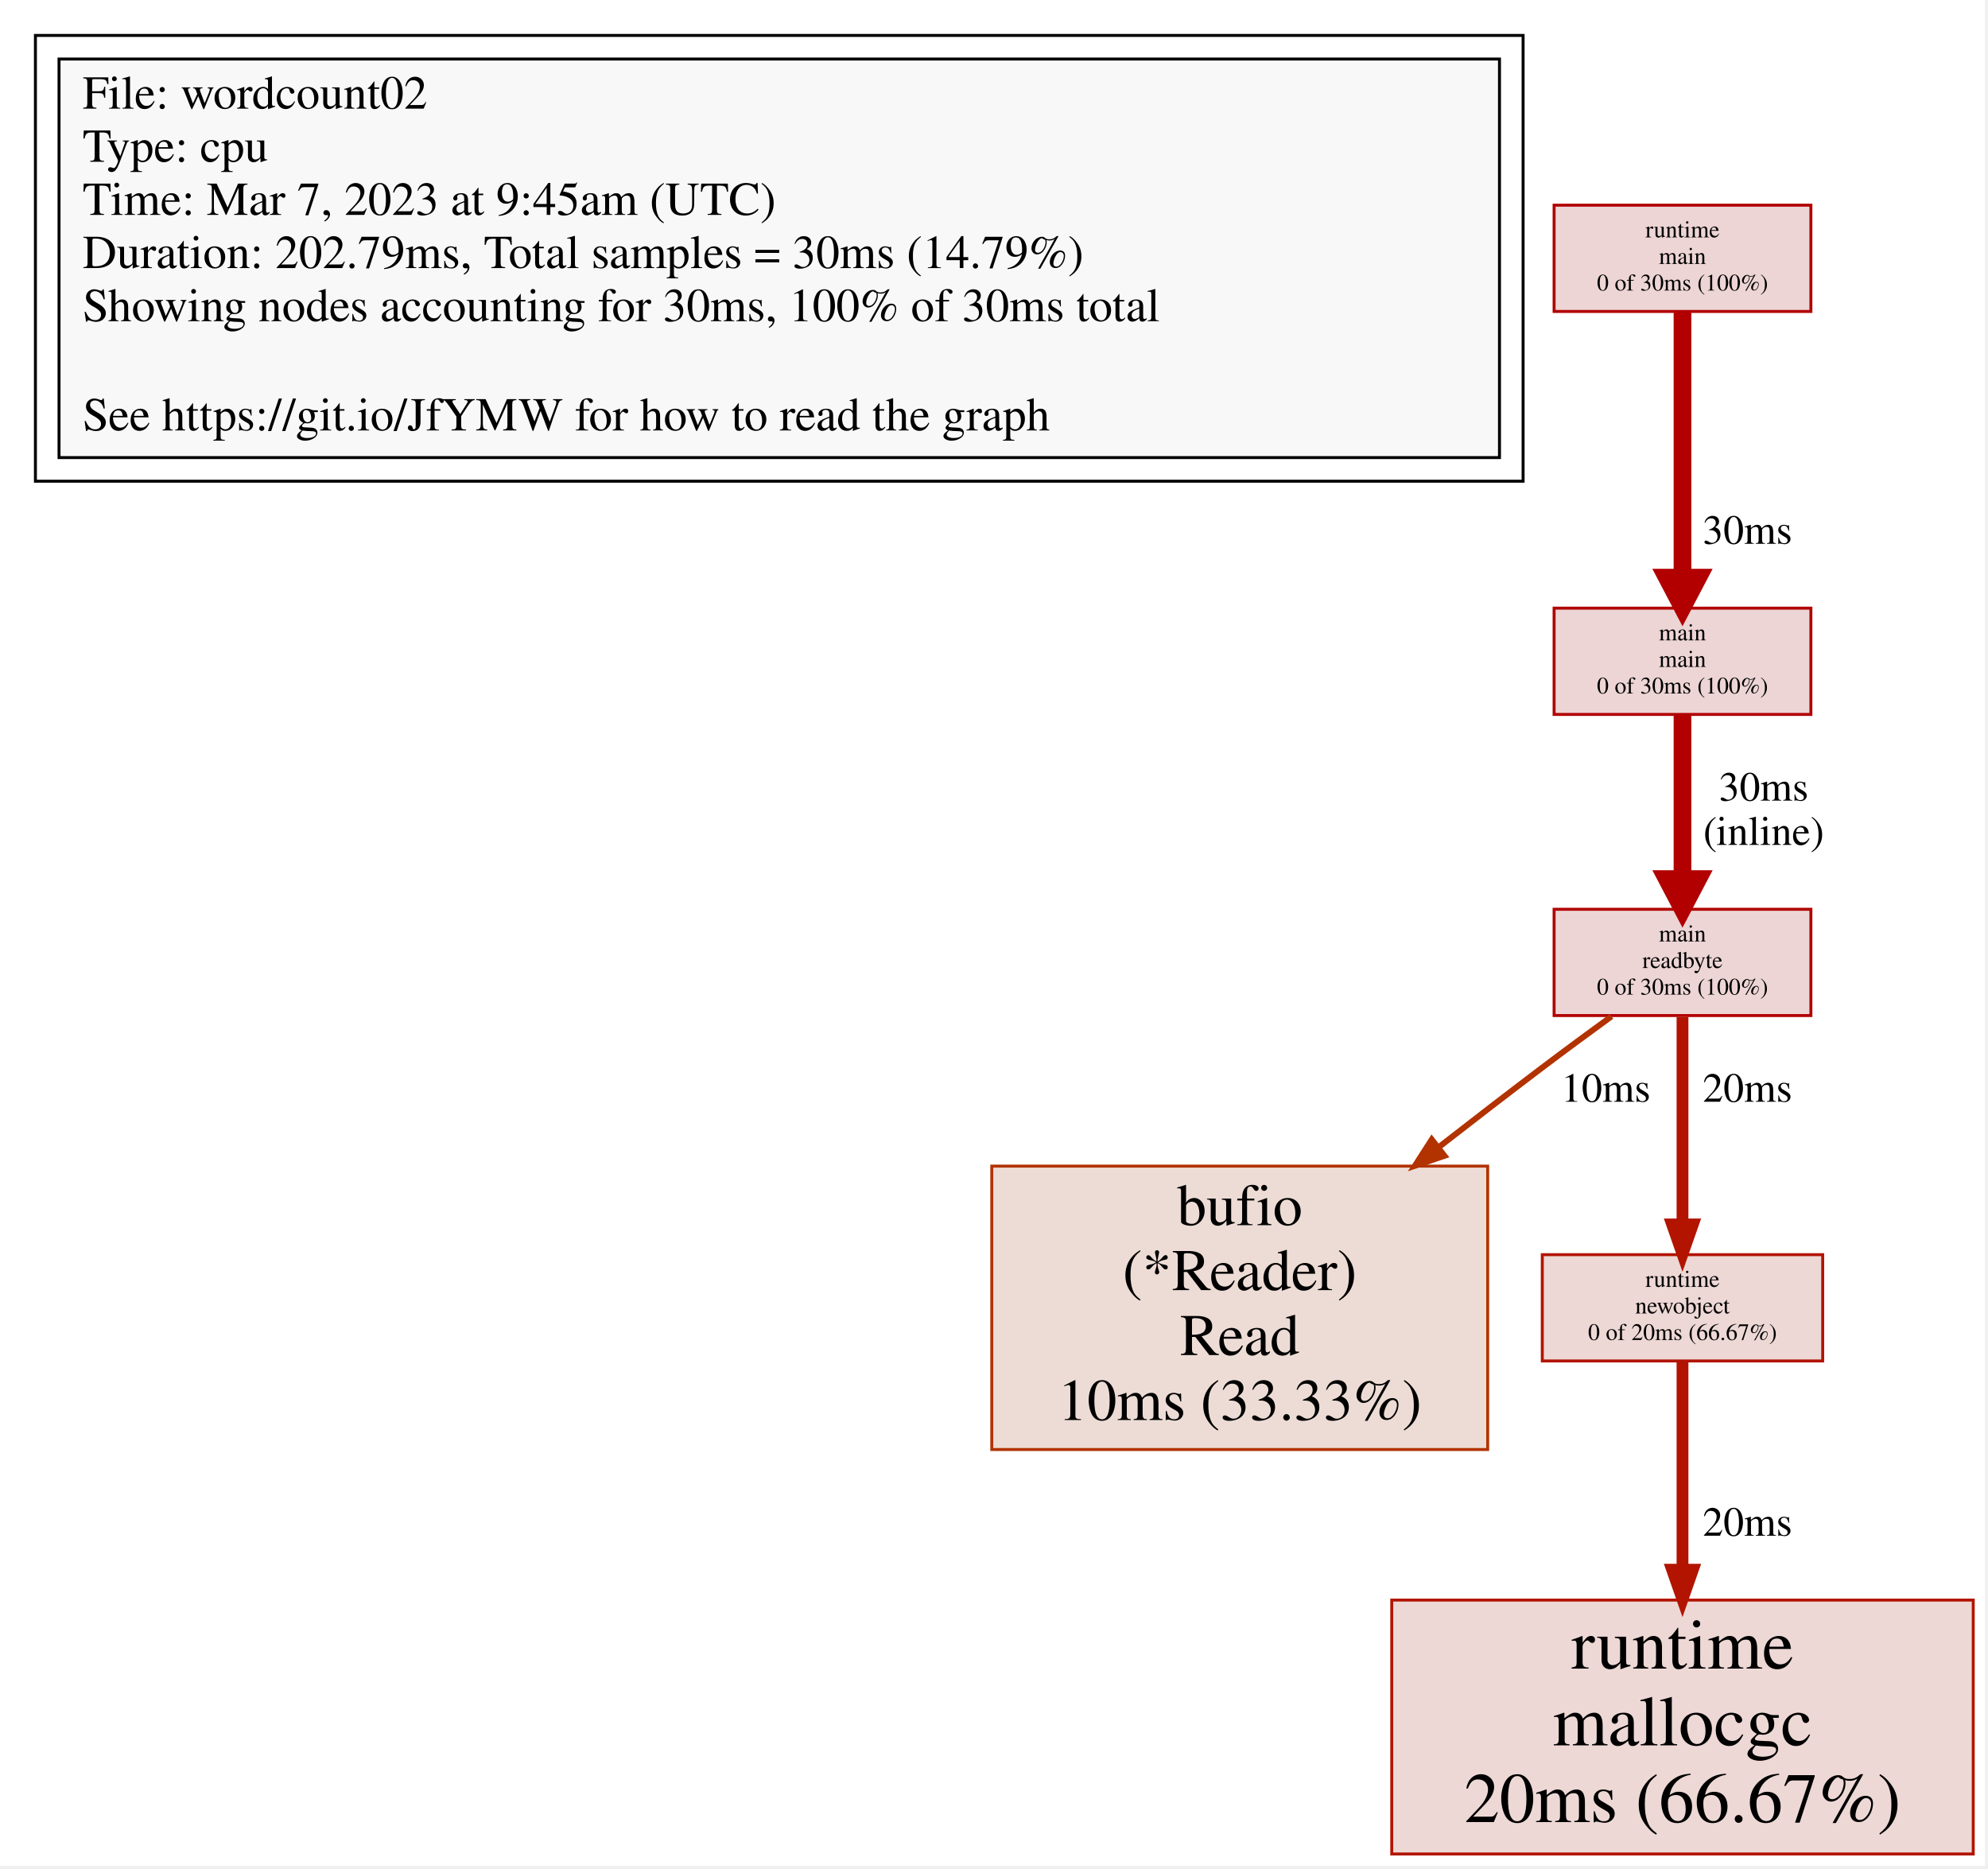
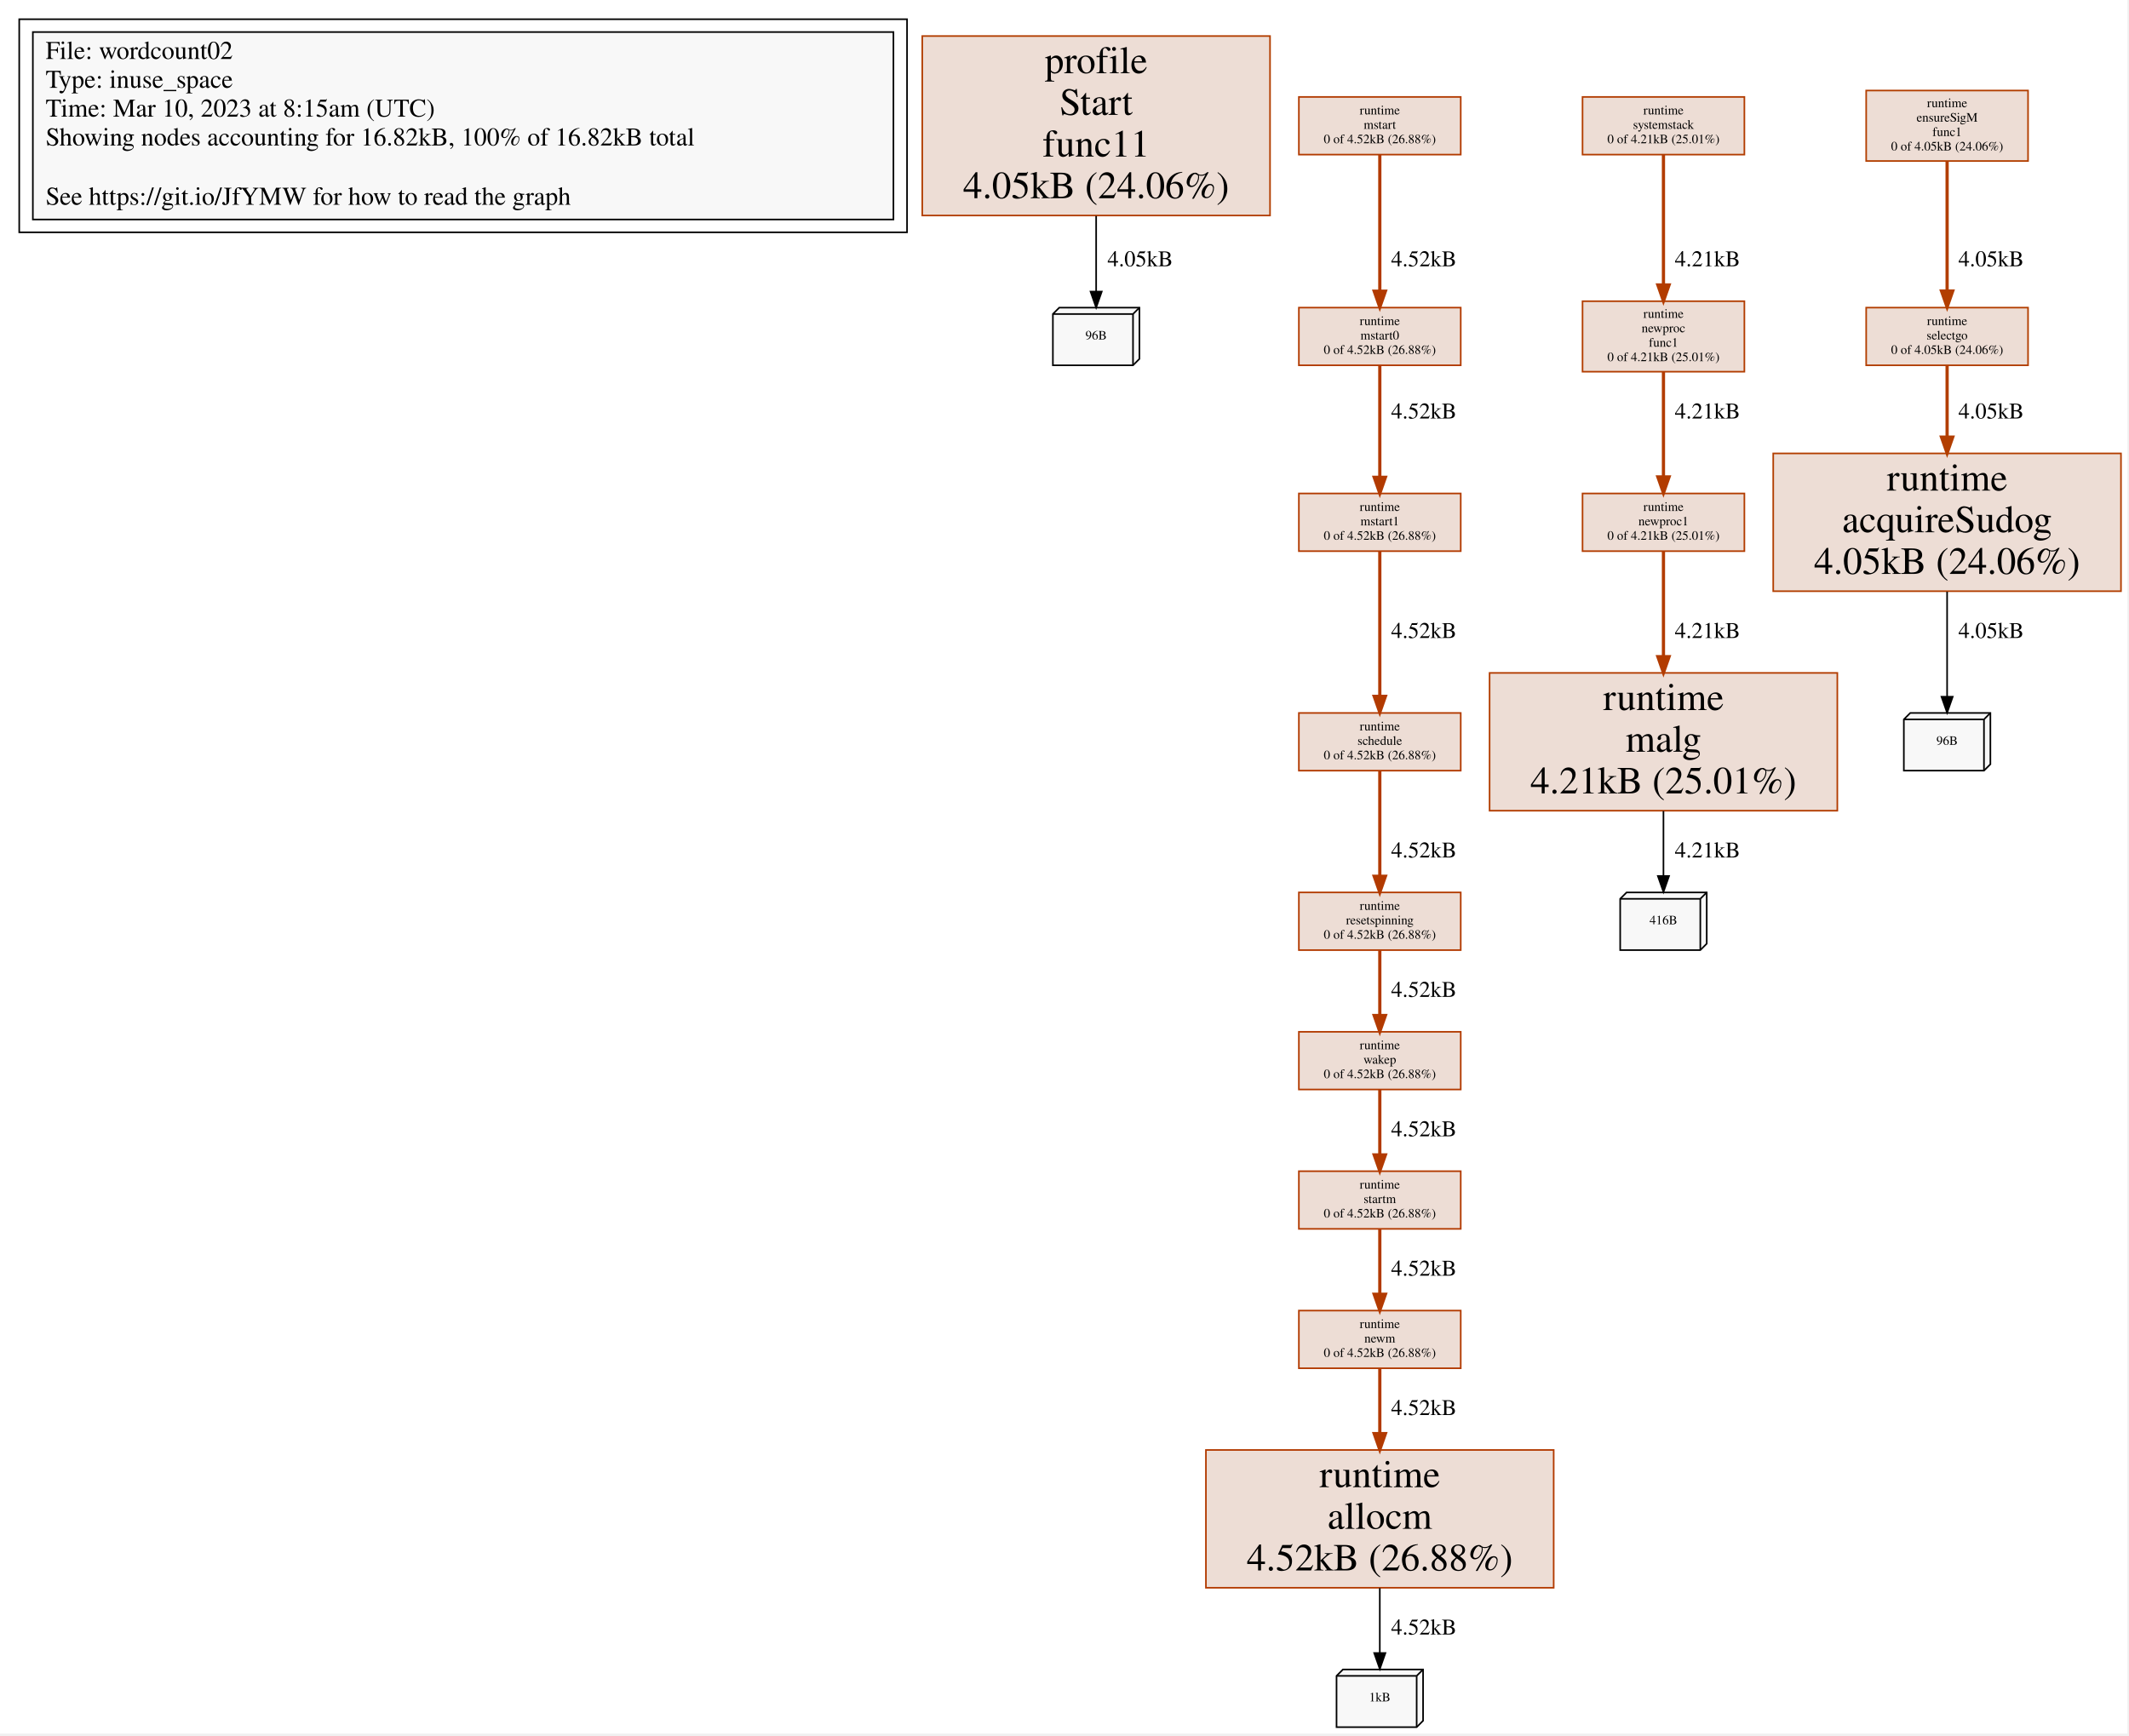
<svg xmlns="http://www.w3.org/2000/svg" xmlns:xlink="http://www.w3.org/1999/xlink" width="100%" height="100%">
  <g id="viewport" transform="scale(0.5,0.5) translate(0,0)">
-     <g id="graph0" class="graph" transform="scale(1 1) rotate(0) translate(4 628)">
-       <polygon fill="white" stroke="transparent" points="-4,4 -4,-628 668.5,-628 668.5,4 -4,4" />
+     <g id="graph0" class="graph" transform="scale(1 1) rotate(0) translate(4 1078)">
+       <polygon fill="white" stroke="transparent" points="-4,4 -4,-1078 1323.5,-1078 1323.5,4 -4,4" />
      <g id="clust1" class="cluster">
-         <polygon fill="none" stroke="black" points="8,-465 8,-616 512,-616 512,-465 8,-465" />
+         <polygon fill="none" stroke="black" points="8,-933 8,-1066 562,-1066 562,-933 8,-933" />
      </g>
      <g id="node1" class="node">
        <g id="a_node1">
          <a xlink:title="wordcount02">
-             <polygon fill="#f8f8f8" stroke="black" points="504,-608 16,-608 16,-473 504,-473 504,-608" />
-             <text text-anchor="start" x="24" y="-591.2" font-family="Times,serif" font-size="16.00">File: wordcount02</text>
-             <text text-anchor="start" x="24" y="-573.2" font-family="Times,serif" font-size="16.00">Type: cpu</text>
-             <text text-anchor="start" x="24" y="-555.2" font-family="Times,serif" font-size="16.00">Time: Mar 7, 2023 at 9:45am (UTC)</text>
-             <text text-anchor="start" x="24" y="-537.2" font-family="Times,serif" font-size="16.00">Duration: 202.79ms, Total samples = 30ms (14.79%)</text>
-             <text text-anchor="start" x="24" y="-519.2" font-family="Times,serif" font-size="16.00">Showing nodes accounting for 30ms, 100% of 30ms total</text>
-             <text text-anchor="start" x="24" y="-482.2" font-family="Times,serif" font-size="16.00">See https://git.io/JfYMW for how to read the graph</text>
+             <polygon fill="#f8f8f8" stroke="black" points="553.5,-1058 16.5,-1058 16.5,-941 553.5,-941 553.5,-1058" />
+             <text text-anchor="start" x="24.5" y="-1041.2" font-family="Times,serif" font-size="16.00">File: wordcount02</text>
+             <text text-anchor="start" x="24.5" y="-1023.2" font-family="Times,serif" font-size="16.00">Type: inuse_space</text>
+             <text text-anchor="start" x="24.5" y="-1005.2" font-family="Times,serif" font-size="16.00">Time: Mar 10, 2023 at 8:15am (UTC)</text>
+             <text text-anchor="start" x="24.5" y="-987.2" font-family="Times,serif" font-size="16.00">Showing nodes accounting for 16.82kB, 100% of 16.82kB total</text>
+             <text text-anchor="start" x="24.5" y="-950.2" font-family="Times,serif" font-size="16.00">See https://git.io/JfYMW for how to read the graph</text>
          </a>
        </g>
      </g>
      <g id="node1" class="node">
        <g id="a_node1">
-           <a xlink:title="runtime.mallocgc (20ms)">
-             <polygon fill="#edd8d5" stroke="#b21400" points="664.5,-86 467.5,-86 467.5,0 664.5,0 664.5,-86" />
-             <text text-anchor="middle" x="566" y="-62.8" font-family="Times,serif" font-size="24.00">runtime</text>
-             <text text-anchor="middle" x="566" y="-36.8" font-family="Times,serif" font-size="24.00">mallocgc</text>
-             <text text-anchor="middle" x="566" y="-10.8" font-family="Times,serif" font-size="24.00">20ms (66.67%)</text>
+           <a xlink:title="github.com/pkg/profile.Start.func11 (4.05kB)">
+             <polygon fill="#edddd5" stroke="#b23e00" points="788.5,-1055.5 571.5,-1055.5 571.5,-943.5 788.5,-943.5 788.5,-1055.5" />
+             <text text-anchor="middle" x="680" y="-1032.3" font-family="Times,serif" font-size="24.00">profile</text>
+             <text text-anchor="middle" x="680" y="-1006.3" font-family="Times,serif" font-size="24.00">Start</text>
+             <text text-anchor="middle" x="680" y="-980.3" font-family="Times,serif" font-size="24.00">func11</text>
+             <text text-anchor="middle" x="680" y="-954.3" font-family="Times,serif" font-size="24.00">4.05kB (24.06%)</text>
+           </a>
+         </g>
+       </g>
+       <g id="NN1_0" class="node">
+         <g id="a_NN1_0">
+           <a xlink:title="4.05kB">
+             <polygon fill="#f8f8f8" stroke="black" points="707,-886 657,-886 653,-882 653,-850 703,-850 707,-854 707,-886" />
+             <polyline fill="none" stroke="black" points="703,-882 653,-882 " />
+             <polyline fill="none" stroke="black" points="703,-882 703,-850 " />
+             <polyline fill="none" stroke="black" points="703,-882 707,-886 " />
+             <text text-anchor="middle" x="680" y="-866.1" font-family="Times,serif" font-size="8.00">96B</text>
+           </a>
+         </g>
+       </g>
+       <g id="edge1" class="edge">
+         <g id="a_edge1">
+           <a xlink:title="4.05kB">
+             <path fill="none" stroke="black" d="M680,-943.2C680,-926.93 680,-909.84 680,-896.17" />
+             <polygon fill="black" stroke="black" points="683.5,-896.02 680,-886.02 676.5,-896.02 683.5,-896.02" />
+           </a>
+         </g>
+         <g id="a_edge1-label">
+           <a xlink:title="4.05kB">
+             <text text-anchor="middle" x="707.5" y="-911.8" font-family="Times,serif" font-size="14.00"> 4.05kB</text>
          </a>
        </g>
      </g>
      <g id="node2" class="node">
        <g id="a_node2">
-           <a xlink:title="runtime.main (30ms)">
-             <polygon fill="#edd5d5" stroke="#b20000" points="609.5,-558.5 522.5,-558.5 522.5,-522.5 609.5,-522.5 609.5,-558.5" />
-             <text text-anchor="middle" x="566" y="-547.6" font-family="Times,serif" font-size="8.00">runtime</text>
-             <text text-anchor="middle" x="566" y="-538.6" font-family="Times,serif" font-size="8.00">main</text>
-             <text text-anchor="middle" x="566" y="-529.6" font-family="Times,serif" font-size="8.00">0 of 30ms (100%)</text>
+           <a xlink:title="runtime.allocm (4.52kB)">
+             <polygon fill="#edddd5" stroke="#b23a00" points="965.5,-173 748.5,-173 748.5,-87 965.5,-87 965.5,-173" />
+             <text text-anchor="middle" x="857" y="-149.8" font-family="Times,serif" font-size="24.00">runtime</text>
+             <text text-anchor="middle" x="857" y="-123.8" font-family="Times,serif" font-size="24.00">allocm</text>
+             <text text-anchor="middle" x="857" y="-97.8" font-family="Times,serif" font-size="24.00">4.52kB (26.88%)</text>
+           </a>
+         </g>
+       </g>
+       <g id="NN2_0" class="node">
+         <g id="a_NN2_0">
+           <a xlink:title="4.52kB">
+             <polygon fill="#f8f8f8" stroke="black" points="884,-36 834,-36 830,-32 830,0 880,0 884,-4 884,-36" />
+             <polyline fill="none" stroke="black" points="880,-32 830,-32 " />
+             <polyline fill="none" stroke="black" points="880,-32 880,0 " />
+             <polyline fill="none" stroke="black" points="880,-32 884,-36 " />
+             <text text-anchor="middle" x="857" y="-16.1" font-family="Times,serif" font-size="8.00">1kB</text>
+           </a>
+         </g>
+       </g>
+       <g id="edge2" class="edge">
+         <g id="a_edge2">
+           <a xlink:title="4.52kB">
+             <path fill="none" stroke="black" d="M857,-86.79C857,-73.2 857,-58.5 857,-46.28" />
+             <polygon fill="black" stroke="black" points="860.5,-46.27 857,-36.27 853.5,-46.27 860.5,-46.27" />
+           </a>
+         </g>
+         <g id="a_edge2-label">
+           <a xlink:title="4.52kB">
+             <text text-anchor="middle" x="884.5" y="-57.8" font-family="Times,serif" font-size="14.00"> 4.52kB</text>
+           </a>
+         </g>
+       </g>
+       <g id="node3" class="node">
+         <g id="a_node3">
+           <a xlink:title="runtime.malg (4.21kB)">
+             <polygon fill="#edddd5" stroke="#b23c00" points="1142.5,-658 925.5,-658 925.5,-572 1142.5,-572 1142.5,-658" />
+             <text text-anchor="middle" x="1034" y="-634.8" font-family="Times,serif" font-size="24.00">runtime</text>
+             <text text-anchor="middle" x="1034" y="-608.8" font-family="Times,serif" font-size="24.00">malg</text>
+             <text text-anchor="middle" x="1034" y="-582.8" font-family="Times,serif" font-size="24.00">4.21kB (25.01%)</text>
+           </a>
+         </g>
+       </g>
+       <g id="NN3_0" class="node">
+         <g id="a_NN3_0">
+           <a xlink:title="4.21kB">
+             <polygon fill="#f8f8f8" stroke="black" points="1061,-521 1011,-521 1007,-517 1007,-485 1057,-485 1061,-489 1061,-521" />
+             <polyline fill="none" stroke="black" points="1057,-517 1007,-517 " />
+             <polyline fill="none" stroke="black" points="1057,-517 1057,-485 " />
+             <polyline fill="none" stroke="black" points="1057,-517 1061,-521 " />
+             <text text-anchor="middle" x="1034" y="-501.1" font-family="Times,serif" font-size="8.00">416B</text>
+           </a>
+         </g>
+       </g>
+       <g id="edge3" class="edge">
+         <g id="a_edge3">
+           <a xlink:title="4.21kB">
+             <path fill="none" stroke="black" d="M1034,-571.79C1034,-558.2 1034,-543.5 1034,-531.28" />
+             <polygon fill="black" stroke="black" points="1037.5,-531.27 1034,-521.27 1030.5,-531.27 1037.5,-531.27" />
+           </a>
+         </g>
+         <g id="a_edge3-label">
+           <a xlink:title="4.21kB">
+             <text text-anchor="middle" x="1061.5" y="-542.8" font-family="Times,serif" font-size="14.00"> 4.21kB</text>
+           </a>
+         </g>
+       </g>
+       <g id="node4" class="node">
+         <g id="a_node4">
+           <a xlink:title="runtime.acquireSudog (4.05kB)">
+             <polygon fill="#edddd5" stroke="#b23e00" points="1319.5,-795 1102.5,-795 1102.5,-709 1319.5,-709 1319.5,-795" />
+             <text text-anchor="middle" x="1211" y="-771.8" font-family="Times,serif" font-size="24.00">runtime</text>
+             <text text-anchor="middle" x="1211" y="-745.8" font-family="Times,serif" font-size="24.00">acquireSudog</text>
+             <text text-anchor="middle" x="1211" y="-719.8" font-family="Times,serif" font-size="24.00">4.05kB (24.06%)</text>
+           </a>
+         </g>
+       </g>
+       <g id="NN4_0" class="node">
+         <g id="a_NN4_0">
+           <a xlink:title="4.05kB">
+             <polygon fill="#f8f8f8" stroke="black" points="1238,-633 1188,-633 1184,-629 1184,-597 1234,-597 1238,-601 1238,-633" />
+             <polyline fill="none" stroke="black" points="1234,-629 1184,-629 " />
+             <polyline fill="none" stroke="black" points="1234,-629 1234,-597 " />
+             <polyline fill="none" stroke="black" points="1234,-629 1238,-633 " />
+             <text text-anchor="middle" x="1211" y="-613.1" font-family="Times,serif" font-size="8.00">96B</text>
+           </a>
+         </g>
+       </g>
+       <g id="edge4" class="edge">
+         <g id="a_edge4">
+           <a xlink:title="4.05kB">
+             <path fill="none" stroke="black" d="M1211,-708.66C1211,-687.32 1211,-662.08 1211,-643.34" />
+             <polygon fill="black" stroke="black" points="1214.5,-643.13 1211,-633.13 1207.5,-643.13 1214.5,-643.13" />
+           </a>
+         </g>
+         <g id="a_edge4-label">
+           <a xlink:title="4.05kB">
+             <text text-anchor="middle" x="1238.5" y="-679.8" font-family="Times,serif" font-size="14.00"> 4.05kB</text>
          </a>
        </g>
      </g>
      <g id="node5" class="node">
        <g id="a_node5">
-           <a xlink:title="main.main (30ms)">
-             <polygon fill="#edd5d5" stroke="#b20000" points="609.5,-422 522.5,-422 522.5,-386 609.5,-386 609.5,-422" />
-             <text text-anchor="middle" x="566" y="-411.1" font-family="Times,serif" font-size="8.00">main</text>
-             <text text-anchor="middle" x="566" y="-402.1" font-family="Times,serif" font-size="8.00">main</text>
-             <text text-anchor="middle" x="566" y="-393.1" font-family="Times,serif" font-size="8.00">0 of 30ms (100%)</text>
-           </a>
-         </g>
-       </g>
-       <g id="edge2" class="edge">
-         <g id="a_edge2">
-           <a xlink:title="runtime.main -&gt; main.main (30ms)">
-             <path fill="none" stroke="#b20000" stroke-width="6" d="M566,-522.47C566,-499.85 566,-459.64 566,-432.64" />
-             <polygon fill="#b20000" stroke="#b20000" stroke-width="6" points="571.25,-432.32 566,-422.32 560.75,-432.32 571.25,-432.32" />
-           </a>
-         </g>
-         <g id="a_edge2-label">
-           <a xlink:title="runtime.main -&gt; main.main (30ms)">
-             <text text-anchor="middle" x="588" y="-443.8" font-family="Times,serif" font-size="14.00"> 30ms</text>
-           </a>
-         </g>
-       </g>
-       <g id="node3" class="node">
-         <g id="a_node3">
-           <a xlink:title="main.readbyte (30ms)">
-             <polygon fill="#edd5d5" stroke="#b20000" points="609.5,-320 522.5,-320 522.5,-284 609.5,-284 609.5,-320" />
-             <text text-anchor="middle" x="566" y="-309.1" font-family="Times,serif" font-size="8.00">main</text>
-             <text text-anchor="middle" x="566" y="-300.1" font-family="Times,serif" font-size="8.00">readbyte</text>
-             <text text-anchor="middle" x="566" y="-291.1" font-family="Times,serif" font-size="8.00">0 of 30ms (100%)</text>
-           </a>
-         </g>
-       </g>
-       <g id="node4" class="node">
-         <g id="a_node4">
-           <a xlink:title="bufio.(*Reader).Read (10ms)">
-             <polygon fill="#eddcd5" stroke="#b23200" points="500,-233 332,-233 332,-137 500,-137 500,-233" />
-             <text text-anchor="middle" x="416" y="-213" font-family="Times,serif" font-size="20.00">bufio</text>
-             <text text-anchor="middle" x="416" y="-191" font-family="Times,serif" font-size="20.00">(*Reader)</text>
-             <text text-anchor="middle" x="416" y="-169" font-family="Times,serif" font-size="20.00">Read</text>
-             <text text-anchor="middle" x="416" y="-147" font-family="Times,serif" font-size="20.00">10ms (33.33%)</text>
+           <a xlink:title="runtime.mstart (4.52kB)">
+             <polygon fill="#edddd5" stroke="#b23a00" points="907.5,-1017.5 806.5,-1017.5 806.5,-981.5 907.5,-981.5 907.5,-1017.5" />
+             <text text-anchor="middle" x="857" y="-1006.6" font-family="Times,serif" font-size="8.00">runtime</text>
+             <text text-anchor="middle" x="857" y="-997.6" font-family="Times,serif" font-size="8.00">mstart</text>
+             <text text-anchor="middle" x="857" y="-988.6" font-family="Times,serif" font-size="8.00">0 of 4.52kB (26.88%)</text>
+           </a>
+         </g>
+       </g>
+       <g id="node8" class="node">
+         <g id="a_node8">
+           <a xlink:title="runtime.mstart0 (4.52kB)">
+             <polygon fill="#edddd5" stroke="#b23a00" points="907.5,-886 806.5,-886 806.5,-850 907.5,-850 907.5,-886" />
+             <text text-anchor="middle" x="857" y="-875.1" font-family="Times,serif" font-size="8.00">runtime</text>
+             <text text-anchor="middle" x="857" y="-866.1" font-family="Times,serif" font-size="8.00">mstart0</text>
+             <text text-anchor="middle" x="857" y="-857.1" font-family="Times,serif" font-size="8.00">0 of 4.52kB (26.88%)</text>
          </a>
        </g>
      </g>
      <g id="edge5" class="edge">
        <g id="a_edge5">
-           <a xlink:title="main.readbyte -&gt; bufio.(*Reader).Read (10ms)">
-             <path fill="none" stroke="#b23200" stroke-width="2" d="M541.95,-283.72C534.26,-278.12 525.73,-271.85 518,-266 506.7,-257.45 494.78,-248.27 483.24,-239.28" />
-             <polygon fill="#b23200" stroke="#b23200" stroke-width="2" points="485.36,-236.49 475.33,-233.1 481.05,-242.01 485.36,-236.49" />
+           <a xlink:title="runtime.mstart -&gt; runtime.mstart0 (4.52kB)">
+             <path fill="none" stroke="#b23a00" stroke-width="2" d="M857,-981.3C857,-959.63 857,-922.12 857,-896.46" />
+             <polygon fill="#b23a00" stroke="#b23a00" stroke-width="2" points="860.5,-896.27 857,-886.27 853.5,-896.27 860.5,-896.27" />
          </a>
        </g>
        <g id="a_edge5-label">
-           <a xlink:title="main.readbyte -&gt; bufio.(*Reader).Read (10ms)">
-             <text text-anchor="middle" x="540" y="-254.8" font-family="Times,serif" font-size="14.00"> 10ms</text>
+           <a xlink:title="runtime.mstart -&gt; runtime.mstart0 (4.52kB)">
+             <text text-anchor="middle" x="884.5" y="-911.8" font-family="Times,serif" font-size="14.00"> 4.52kB</text>
          </a>
        </g>
      </g>
      <g id="node6" class="node">
        <g id="a_node6">
-           <a xlink:title="runtime.newobject (20ms)">
-             <polygon fill="#edd8d5" stroke="#b21400" points="613.5,-203 518.5,-203 518.5,-167 613.5,-167 613.5,-203" />
-             <text text-anchor="middle" x="566" y="-192.1" font-family="Times,serif" font-size="8.00">runtime</text>
-             <text text-anchor="middle" x="566" y="-183.1" font-family="Times,serif" font-size="8.00">newobject</text>
-             <text text-anchor="middle" x="566" y="-174.1" font-family="Times,serif" font-size="8.00">0 of 20ms (66.67%)</text>
-           </a>
-         </g>
-       </g>
-       <g id="edge3" class="edge">
-         <g id="a_edge3">
-           <a xlink:title="main.readbyte -&gt; runtime.newobject (20ms)">
-             <path fill="none" stroke="#b21400" stroke-width="4" d="M566,-283.53C566,-264.94 566,-235.24 566,-213.5" />
-             <polygon fill="#b21400" stroke="#b21400" stroke-width="4" points="569.5,-213.25 566,-203.25 562.5,-213.25 569.5,-213.25" />
-           </a>
-         </g>
-         <g id="a_edge3-label">
-           <a xlink:title="main.readbyte -&gt; runtime.newobject (20ms)">
-             <text text-anchor="middle" x="588" y="-254.8" font-family="Times,serif" font-size="14.00"> 20ms</text>
-           </a>
-         </g>
-       </g>
-       <g id="edge1" class="edge">
-         <g id="a_edge1">
-           <a xlink:title="main.main -&gt; main.readbyte (30ms)">
-             <path fill="none" stroke="#b20000" stroke-width="6" d="M566,-385.58C566,-370.38 566,-348.07 566,-330.46" />
-             <polygon fill="#b20000" stroke="#b20000" stroke-width="6" points="571.25,-330.22 566,-320.22 560.75,-330.22 571.25,-330.22" />
-           </a>
-         </g>
-         <g id="a_edge1-label">
-           <a xlink:title="main.main -&gt; main.readbyte (30ms)">
-             <text text-anchor="middle" x="593.5" y="-356.8" font-family="Times,serif" font-size="14.00"> 30ms</text>
-             <text text-anchor="middle" x="593.5" y="-341.8" font-family="Times,serif" font-size="14.00"> (inline)</text>
-           </a>
-         </g>
-       </g>
-       <g id="edge4" class="edge">
-         <g id="a_edge4">
-           <a xlink:title="runtime.newobject -&gt; runtime.mallocgc (20ms)">
-             <path fill="none" stroke="#b21400" stroke-width="4" d="M566,-166.83C566,-149.31 566,-121.24 566,-96.35" />
-             <polygon fill="#b21400" stroke="#b21400" stroke-width="4" points="569.5,-96.28 566,-86.28 562.5,-96.28 569.5,-96.28" />
-           </a>
-         </g>
-         <g id="a_edge4-label">
-           <a xlink:title="runtime.newobject -&gt; runtime.mallocgc (20ms)">
-             <text text-anchor="middle" x="588" y="-107.8" font-family="Times,serif" font-size="14.00"> 20ms</text>
+           <a xlink:title="runtime.systemstack (4.21kB)">
+             <polygon fill="#edddd5" stroke="#b23c00" points="1084.5,-1017.5 983.5,-1017.5 983.5,-981.5 1084.5,-981.5 1084.5,-1017.5" />
+             <text text-anchor="middle" x="1034" y="-1006.6" font-family="Times,serif" font-size="8.00">runtime</text>
+             <text text-anchor="middle" x="1034" y="-997.6" font-family="Times,serif" font-size="8.00">systemstack</text>
+             <text text-anchor="middle" x="1034" y="-988.6" font-family="Times,serif" font-size="8.00">0 of 4.21kB (25.01%)</text>
+           </a>
+         </g>
+       </g>
+       <g id="node11" class="node">
+         <g id="a_node11">
+           <a xlink:title="runtime.newproc.func1 (4.21kB)">
+             <polygon fill="#edddd5" stroke="#b23c00" points="1084.5,-890 983.5,-890 983.5,-846 1084.5,-846 1084.5,-890" />
+             <text text-anchor="middle" x="1034" y="-879.6" font-family="Times,serif" font-size="8.00">runtime</text>
+             <text text-anchor="middle" x="1034" y="-870.6" font-family="Times,serif" font-size="8.00">newproc</text>
+             <text text-anchor="middle" x="1034" y="-861.6" font-family="Times,serif" font-size="8.00">func1</text>
+             <text text-anchor="middle" x="1034" y="-852.6" font-family="Times,serif" font-size="8.00">0 of 4.21kB (25.01%)</text>
+           </a>
+         </g>
+       </g>
+       <g id="edge15" class="edge">
+         <g id="a_edge15">
+           <a xlink:title="runtime.systemstack -&gt; runtime.newproc.func1 (4.21kB)">
+             <path fill="none" stroke="#b23c00" stroke-width="2" d="M1034,-981.3C1034,-960.71 1034,-925.83 1034,-900.39" />
+             <polygon fill="#b23c00" stroke="#b23c00" stroke-width="2" points="1037.5,-900.14 1034,-890.14 1030.5,-900.14 1037.5,-900.14" />
+           </a>
+         </g>
+         <g id="a_edge15-label">
+           <a xlink:title="runtime.systemstack -&gt; runtime.newproc.func1 (4.21kB)">
+             <text text-anchor="middle" x="1061.5" y="-911.8" font-family="Times,serif" font-size="14.00"> 4.21kB</text>
+           </a>
+         </g>
+       </g>
+       <g id="node7" class="node">
+         <g id="a_node7">
+           <a xlink:title="runtime.ensureSigM.func1 (4.05kB)">
+             <polygon fill="#edddd5" stroke="#b23e00" points="1261.5,-1021.5 1160.5,-1021.5 1160.5,-977.5 1261.5,-977.5 1261.5,-1021.5" />
+             <text text-anchor="middle" x="1211" y="-1011.1" font-family="Times,serif" font-size="8.00">runtime</text>
+             <text text-anchor="middle" x="1211" y="-1002.1" font-family="Times,serif" font-size="8.00">ensureSigM</text>
+             <text text-anchor="middle" x="1211" y="-993.1" font-family="Times,serif" font-size="8.00">func1</text>
+             <text text-anchor="middle" x="1211" y="-984.1" font-family="Times,serif" font-size="8.00">0 of 4.05kB (24.06%)</text>
+           </a>
+         </g>
+       </g>
+       <g id="node15" class="node">
+         <g id="a_node15">
+           <a xlink:title="runtime.selectgo (4.05kB)">
+             <polygon fill="#edddd5" stroke="#b23e00" points="1261.5,-886 1160.5,-886 1160.5,-850 1261.5,-850 1261.5,-886" />
+             <text text-anchor="middle" x="1211" y="-875.1" font-family="Times,serif" font-size="8.00">runtime</text>
+             <text text-anchor="middle" x="1211" y="-866.1" font-family="Times,serif" font-size="8.00">selectgo</text>
+             <text text-anchor="middle" x="1211" y="-857.1" font-family="Times,serif" font-size="8.00">0 of 4.05kB (24.06%)</text>
+           </a>
+         </g>
+       </g>
+       <g id="edge16" class="edge">
+         <g id="a_edge16">
+           <a xlink:title="runtime.ensureSigM.func1 -&gt; runtime.selectgo (4.05kB)">
+             <path fill="none" stroke="#b23e00" stroke-width="2" d="M1211,-977.41C1211,-955.4 1211,-920.81 1211,-896.64" />
+             <polygon fill="#b23e00" stroke="#b23e00" stroke-width="2" points="1214.5,-896.35 1211,-886.35 1207.5,-896.35 1214.5,-896.35" />
+           </a>
+         </g>
+         <g id="a_edge16-label">
+           <a xlink:title="runtime.ensureSigM.func1 -&gt; runtime.selectgo (4.05kB)">
+             <text text-anchor="middle" x="1238.5" y="-911.8" font-family="Times,serif" font-size="14.00"> 4.05kB</text>
+           </a>
+         </g>
+       </g>
+       <g id="node9" class="node">
+         <g id="a_node9">
+           <a xlink:title="runtime.mstart1 (4.52kB)">
+             <polygon fill="#edddd5" stroke="#b23a00" points="907.5,-770 806.5,-770 806.5,-734 907.5,-734 907.5,-770" />
+             <text text-anchor="middle" x="857" y="-759.1" font-family="Times,serif" font-size="8.00">runtime</text>
+             <text text-anchor="middle" x="857" y="-750.1" font-family="Times,serif" font-size="8.00">mstart1</text>
+             <text text-anchor="middle" x="857" y="-741.1" font-family="Times,serif" font-size="8.00">0 of 4.52kB (26.88%)</text>
+           </a>
+         </g>
+       </g>
+       <g id="edge6" class="edge">
+         <g id="a_edge6">
+           <a xlink:title="runtime.mstart0 -&gt; runtime.mstart1 (4.52kB)">
+             <path fill="none" stroke="#b23a00" stroke-width="2" d="M857,-849.69C857,-831.25 857,-801.82 857,-780.26" />
+             <polygon fill="#b23a00" stroke="#b23a00" stroke-width="2" points="860.5,-780.1 857,-770.1 853.5,-780.1 860.5,-780.1" />
+           </a>
+         </g>
+         <g id="a_edge6-label">
+           <a xlink:title="runtime.mstart0 -&gt; runtime.mstart1 (4.52kB)">
+             <text text-anchor="middle" x="884.5" y="-816.8" font-family="Times,serif" font-size="14.00"> 4.52kB</text>
+           </a>
+         </g>
+       </g>
+       <g id="node14" class="node">
+         <g id="a_node14">
+           <a xlink:title="runtime.schedule (4.52kB)">
+             <polygon fill="#edddd5" stroke="#b23a00" points="907.5,-633 806.5,-633 806.5,-597 907.5,-597 907.5,-633" />
+             <text text-anchor="middle" x="857" y="-622.1" font-family="Times,serif" font-size="8.00">runtime</text>
+             <text text-anchor="middle" x="857" y="-613.1" font-family="Times,serif" font-size="8.00">schedule</text>
+             <text text-anchor="middle" x="857" y="-604.1" font-family="Times,serif" font-size="8.00">0 of 4.52kB (26.88%)</text>
+           </a>
+         </g>
+       </g>
+       <g id="edge7" class="edge">
+         <g id="a_edge7">
+           <a xlink:title="runtime.mstart1 -&gt; runtime.schedule (4.52kB)">
+             <path fill="none" stroke="#b23a00" stroke-width="2" d="M857,-733.9C857,-711.1 857,-670.48 857,-643.39" />
+             <polygon fill="#b23a00" stroke="#b23a00" stroke-width="2" points="860.5,-643.39 857,-633.39 853.5,-643.39 860.5,-643.39" />
+           </a>
+         </g>
+         <g id="a_edge7-label">
+           <a xlink:title="runtime.mstart1 -&gt; runtime.schedule (4.52kB)">
+             <text text-anchor="middle" x="884.5" y="-679.8" font-family="Times,serif" font-size="14.00"> 4.52kB</text>
+           </a>
+         </g>
+       </g>
+       <g id="node10" class="node">
+         <g id="a_node10">
+           <a xlink:title="runtime.newm (4.52kB)">
+             <polygon fill="#edddd5" stroke="#b23a00" points="907.5,-260 806.5,-260 806.5,-224 907.5,-224 907.5,-260" />
+             <text text-anchor="middle" x="857" y="-249.1" font-family="Times,serif" font-size="8.00">runtime</text>
+             <text text-anchor="middle" x="857" y="-240.1" font-family="Times,serif" font-size="8.00">newm</text>
+             <text text-anchor="middle" x="857" y="-231.1" font-family="Times,serif" font-size="8.00">0 of 4.52kB (26.88%)</text>
+           </a>
+         </g>
+       </g>
+       <g id="edge8" class="edge">
+         <g id="a_edge8">
+           <a xlink:title="runtime.newm -&gt; runtime.allocm (4.52kB)">
+             <path fill="none" stroke="#b23a00" stroke-width="2" d="M857,-223.81C857,-212.82 857,-197.91 857,-183.26" />
+             <polygon fill="#b23a00" stroke="#b23a00" stroke-width="2" points="860.5,-183.21 857,-173.21 853.5,-183.21 860.5,-183.21" />
+           </a>
+         </g>
+         <g id="a_edge8-label">
+           <a xlink:title="runtime.newm -&gt; runtime.allocm (4.52kB)">
+             <text text-anchor="middle" x="884.5" y="-194.8" font-family="Times,serif" font-size="14.00"> 4.52kB</text>
+           </a>
+         </g>
+       </g>
+       <g id="node12" class="node">
+         <g id="a_node12">
+           <a xlink:title="runtime.newproc1 (4.21kB)">
+             <polygon fill="#edddd5" stroke="#b23c00" points="1084.5,-770 983.5,-770 983.5,-734 1084.5,-734 1084.5,-770" />
+             <text text-anchor="middle" x="1034" y="-759.1" font-family="Times,serif" font-size="8.00">runtime</text>
+             <text text-anchor="middle" x="1034" y="-750.1" font-family="Times,serif" font-size="8.00">newproc1</text>
+             <text text-anchor="middle" x="1034" y="-741.1" font-family="Times,serif" font-size="8.00">0 of 4.21kB (25.01%)</text>
+           </a>
+         </g>
+       </g>
+       <g id="edge13" class="edge">
+         <g id="a_edge13">
+           <a xlink:title="runtime.newproc.func1 -&gt; runtime.newproc1 (4.21kB)">
+             <path fill="none" stroke="#b23c00" stroke-width="2" d="M1034,-845.82C1034,-827.38 1034,-800.51 1034,-780.42" />
+             <polygon fill="#b23c00" stroke="#b23c00" stroke-width="2" points="1037.5,-780.33 1034,-770.33 1030.5,-780.33 1037.5,-780.33" />
+           </a>
+         </g>
+         <g id="a_edge13-label">
+           <a xlink:title="runtime.newproc.func1 -&gt; runtime.newproc1 (4.21kB)">
+             <text text-anchor="middle" x="1061.5" y="-816.8" font-family="Times,serif" font-size="14.00"> 4.21kB</text>
+           </a>
+         </g>
+       </g>
+       <g id="edge14" class="edge">
+         <g id="a_edge14">
+           <a xlink:title="runtime.newproc1 -&gt; runtime.malg (4.21kB)">
+             <path fill="none" stroke="#b23c00" stroke-width="2" d="M1034,-733.9C1034,-717.4 1034,-691.56 1034,-668.27" />
+             <polygon fill="#b23c00" stroke="#b23c00" stroke-width="2" points="1037.5,-668.14 1034,-658.14 1030.5,-668.14 1037.5,-668.14" />
+           </a>
+         </g>
+         <g id="a_edge14-label">
+           <a xlink:title="runtime.newproc1 -&gt; runtime.malg (4.21kB)">
+             <text text-anchor="middle" x="1061.5" y="-679.8" font-family="Times,serif" font-size="14.00"> 4.21kB</text>
+           </a>
+         </g>
+       </g>
+       <g id="node13" class="node">
+         <g id="a_node13">
+           <a xlink:title="runtime.resetspinning (4.52kB)">
+             <polygon fill="#edddd5" stroke="#b23a00" points="907.5,-521 806.5,-521 806.5,-485 907.5,-485 907.5,-521" />
+             <text text-anchor="middle" x="857" y="-510.1" font-family="Times,serif" font-size="8.00">runtime</text>
+             <text text-anchor="middle" x="857" y="-501.1" font-family="Times,serif" font-size="8.00">resetspinning</text>
+             <text text-anchor="middle" x="857" y="-492.1" font-family="Times,serif" font-size="8.00">0 of 4.52kB (26.88%)</text>
+           </a>
+         </g>
+       </g>
+       <g id="node17" class="node">
+         <g id="a_node17">
+           <a xlink:title="runtime.wakep (4.52kB)">
+             <polygon fill="#edddd5" stroke="#b23a00" points="907.5,-434 806.5,-434 806.5,-398 907.5,-398 907.5,-434" />
+             <text text-anchor="middle" x="857" y="-423.1" font-family="Times,serif" font-size="8.00">runtime</text>
+             <text text-anchor="middle" x="857" y="-414.1" font-family="Times,serif" font-size="8.00">wakep</text>
+             <text text-anchor="middle" x="857" y="-405.1" font-family="Times,serif" font-size="8.00">0 of 4.52kB (26.88%)</text>
+           </a>
+         </g>
+       </g>
+       <g id="edge9" class="edge">
+         <g id="a_edge9">
+           <a xlink:title="runtime.resetspinning -&gt; runtime.wakep (4.52kB)">
+             <path fill="none" stroke="#b23a00" stroke-width="2" d="M857,-484.8C857,-473.16 857,-457.55 857,-444.24" />
+             <polygon fill="#b23a00" stroke="#b23a00" stroke-width="2" points="860.5,-444.18 857,-434.18 853.5,-444.18 860.5,-444.18" />
+           </a>
+         </g>
+         <g id="a_edge9-label">
+           <a xlink:title="runtime.resetspinning -&gt; runtime.wakep (4.52kB)">
+             <text text-anchor="middle" x="884.5" y="-455.8" font-family="Times,serif" font-size="14.00"> 4.52kB</text>
+           </a>
+         </g>
+       </g>
+       <g id="edge10" class="edge">
+         <g id="a_edge10">
+           <a xlink:title="runtime.schedule -&gt; runtime.resetspinning (4.52kB)">
+             <path fill="none" stroke="#b23a00" stroke-width="2" d="M857,-596.81C857,-579.21 857,-551.61 857,-531.07" />
+             <polygon fill="#b23a00" stroke="#b23a00" stroke-width="2" points="860.5,-531.07 857,-521.07 853.5,-531.07 860.5,-531.07" />
+           </a>
+         </g>
+         <g id="a_edge10-label">
+           <a xlink:title="runtime.schedule -&gt; runtime.resetspinning (4.52kB)">
+             <text text-anchor="middle" x="884.5" y="-542.8" font-family="Times,serif" font-size="14.00"> 4.52kB</text>
+           </a>
+         </g>
+       </g>
+       <g id="edge17" class="edge">
+         <g id="a_edge17">
+           <a xlink:title="runtime.selectgo -&gt; runtime.acquireSudog (4.05kB)">
+             <path fill="none" stroke="#b23e00" stroke-width="2" d="M1211,-849.69C1211,-837.83 1211,-821.43 1211,-805.5" />
+             <polygon fill="#b23e00" stroke="#b23e00" stroke-width="2" points="1214.5,-805.16 1211,-795.16 1207.5,-805.16 1214.5,-805.16" />
+           </a>
+         </g>
+         <g id="a_edge17-label">
+           <a xlink:title="runtime.selectgo -&gt; runtime.acquireSudog (4.05kB)">
+             <text text-anchor="middle" x="1238.5" y="-816.8" font-family="Times,serif" font-size="14.00"> 4.05kB</text>
+           </a>
+         </g>
+       </g>
+       <g id="node16" class="node">
+         <g id="a_node16">
+           <a xlink:title="runtime.startm (4.52kB)">
+             <polygon fill="#edddd5" stroke="#b23a00" points="907.5,-347 806.5,-347 806.5,-311 907.5,-311 907.5,-347" />
+             <text text-anchor="middle" x="857" y="-336.1" font-family="Times,serif" font-size="8.00">runtime</text>
+             <text text-anchor="middle" x="857" y="-327.1" font-family="Times,serif" font-size="8.00">startm</text>
+             <text text-anchor="middle" x="857" y="-318.1" font-family="Times,serif" font-size="8.00">0 of 4.52kB (26.88%)</text>
+           </a>
+         </g>
+       </g>
+       <g id="edge11" class="edge">
+         <g id="a_edge11">
+           <a xlink:title="runtime.startm -&gt; runtime.newm (4.52kB)">
+             <path fill="none" stroke="#b23a00" stroke-width="2" d="M857,-310.8C857,-299.16 857,-283.55 857,-270.24" />
+             <polygon fill="#b23a00" stroke="#b23a00" stroke-width="2" points="860.5,-270.18 857,-260.18 853.5,-270.18 860.5,-270.18" />
+           </a>
+         </g>
+         <g id="a_edge11-label">
+           <a xlink:title="runtime.startm -&gt; runtime.newm (4.52kB)">
+             <text text-anchor="middle" x="884.5" y="-281.8" font-family="Times,serif" font-size="14.00"> 4.52kB</text>
+           </a>
+         </g>
+       </g>
+       <g id="edge12" class="edge">
+         <g id="a_edge12">
+           <a xlink:title="runtime.wakep -&gt; runtime.startm (4.52kB)">
+             <path fill="none" stroke="#b23a00" stroke-width="2" d="M857,-397.8C857,-386.16 857,-370.55 857,-357.24" />
+             <polygon fill="#b23a00" stroke="#b23a00" stroke-width="2" points="860.5,-357.18 857,-347.18 853.5,-357.18 860.5,-357.18" />
+           </a>
+         </g>
+         <g id="a_edge12-label">
+           <a xlink:title="runtime.wakep -&gt; runtime.startm (4.52kB)">
+             <text text-anchor="middle" x="884.5" y="-368.8" font-family="Times,serif" font-size="14.00"> 4.52kB</text>
          </a>
        </g>
      </g>
    </g>
  </g>
</svg>
